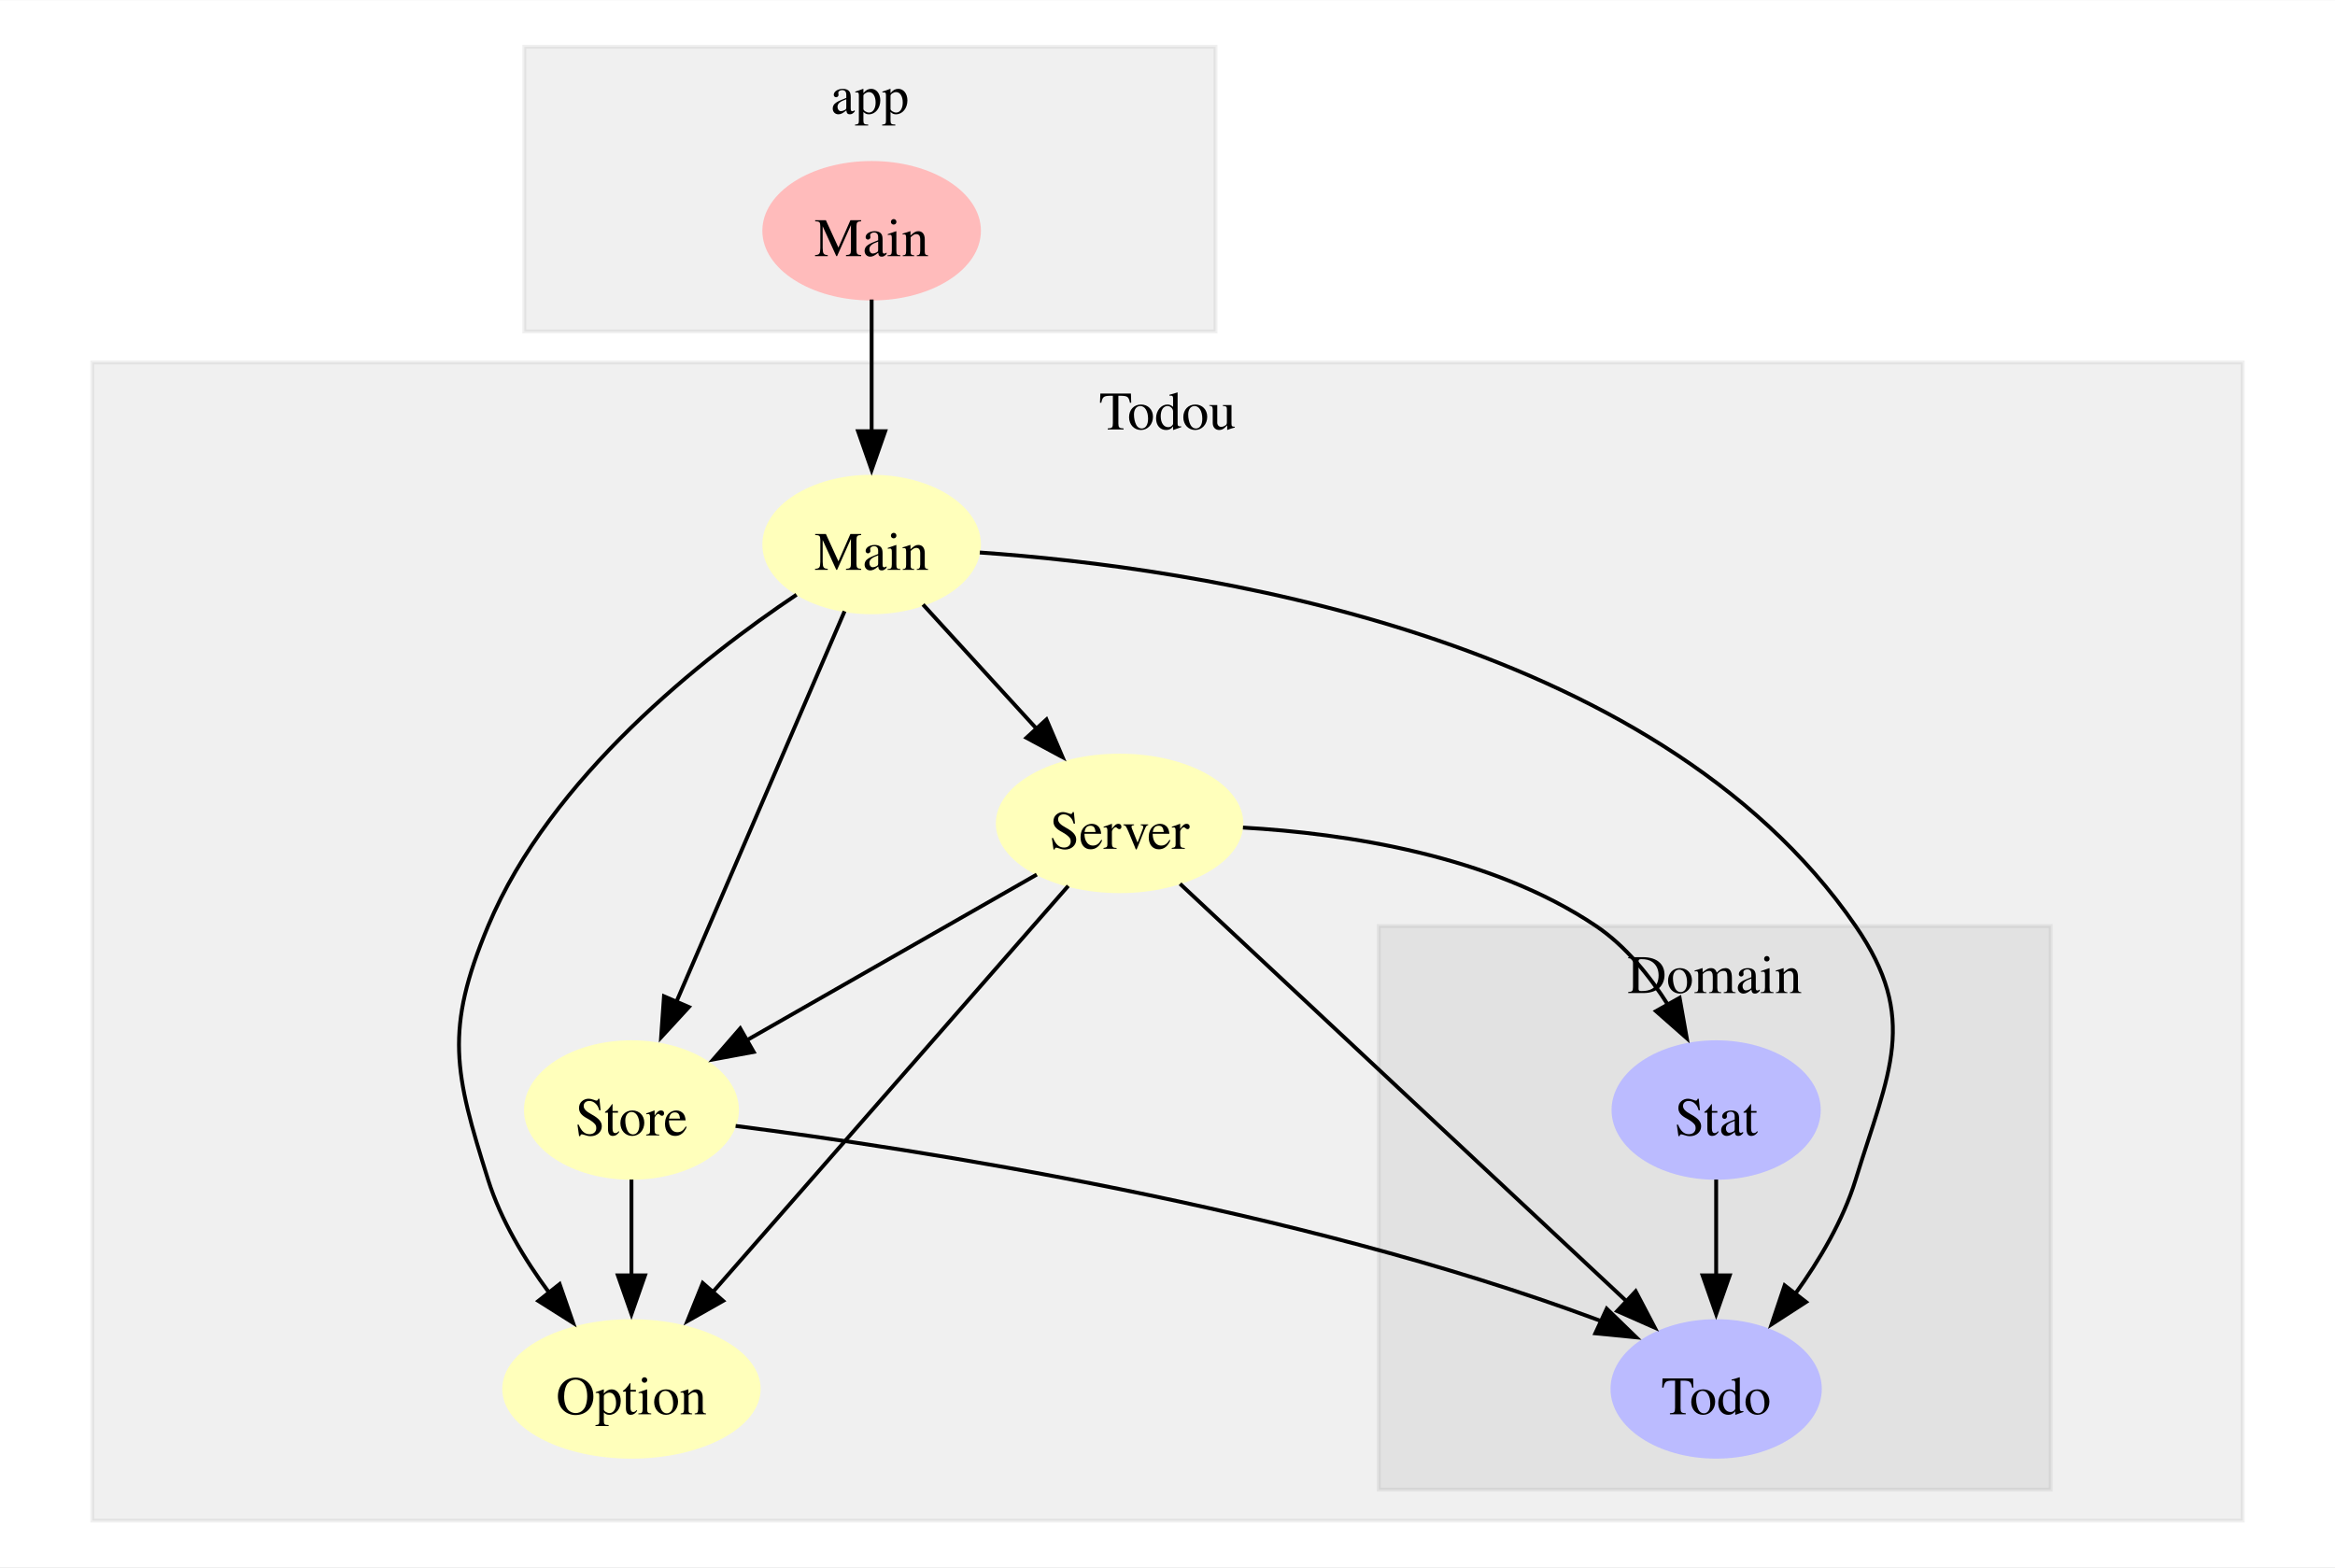
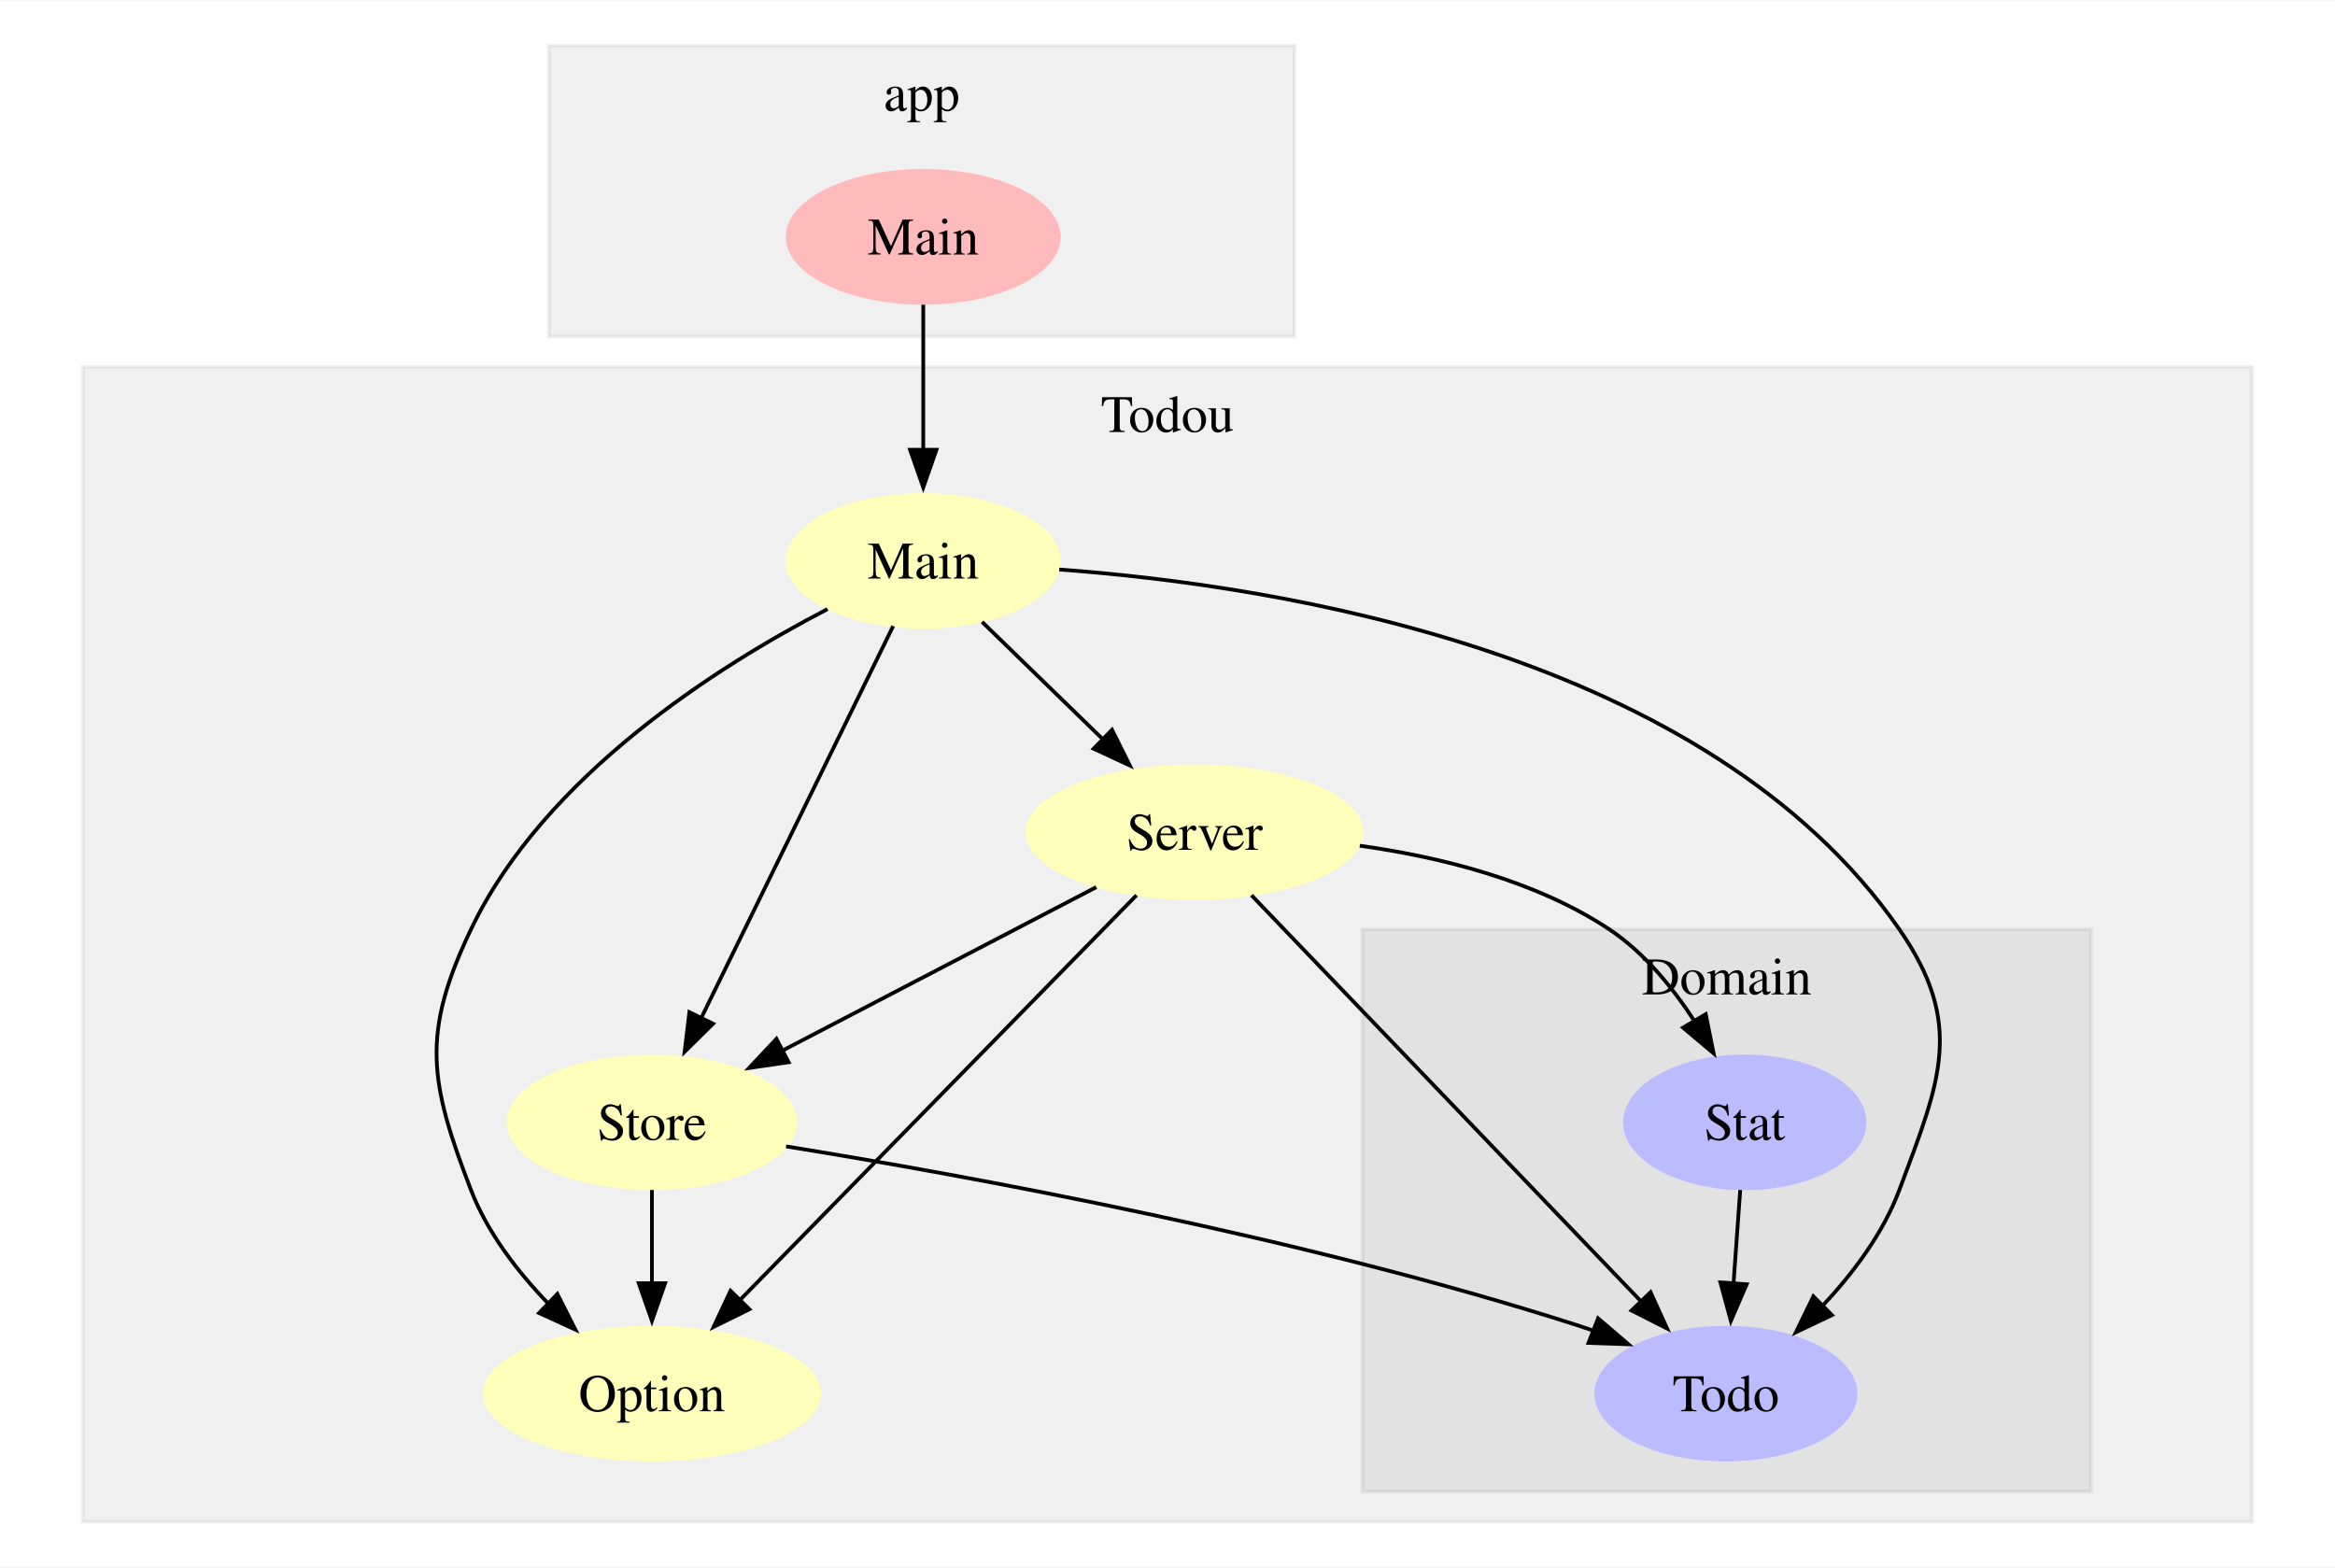
- <svg xmlns="http://www.w3.org/2000/svg" width="429pt" height="288pt" viewBox="0.00 0.00 429.15 288.00">
-   <g id="graph0" class="graph" transform="scale(0.71199 0.71199) rotate(0) translate(4 400.5)">
-     <polygon fill="white" stroke="none" points="-4,4 -4,-400.5 598.75,-400.5 598.75,4 -4,4" />
+ <svg xmlns="http://www.w3.org/2000/svg" width="429pt" height="288pt" viewBox="0.00 0.00 429.23 288.00">
+   <g id="graph0" class="graph" transform="scale(0.692724 0.692724) rotate(0) translate(4 411.75)">
+     <polygon fill="white" stroke="none" points="-4,4 -4,-411.75 615.62,-411.75 615.62,4 -4,4" />
    <g id="clust1" class="cluster">
-       <polygon fill="#000000" fill-opacity="0.059" stroke="#000000" stroke-opacity="0.059" points="19.82,-8 19.82,-307 574.92,-307 574.92,-8 19.82,-8" />
-       <text text-anchor="middle" x="297.38" y="-289.7" font-family="Times,serif" font-size="14.00">Todou</text>
+       <polygon fill="#000000" fill-opacity="0.059" stroke="#000000" stroke-opacity="0.059" points="17.99,-8 17.99,-314.5 593.64,-314.5 593.64,-8 17.99,-8" />
+       <text text-anchor="middle" x="305.81" y="-297.2" font-family="Times,serif" font-size="14.00">Todou</text>
    </g>
    <g id="clust2" class="cluster">
-       <polygon fill="#000000" fill-opacity="0.059" stroke="#000000" stroke-opacity="0.059" points="351.89,-16 351.89,-161.5 525.36,-161.5 525.36,-16 351.89,-16" />
-       <text text-anchor="middle" x="438.63" y="-144.2" font-family="Times,serif" font-size="14.00">Domain</text>
+       <polygon fill="#000000" fill-opacity="0.059" stroke="#000000" stroke-opacity="0.059" points="357.53,-16 357.53,-165.25 550.91,-165.25 550.91,-16 357.53,-16" />
+       <text text-anchor="middle" x="454.22" y="-147.95" font-family="Times,serif" font-size="14.00">Domain</text>
    </g>
    <g id="clust3" class="cluster">
-       <polygon fill="#000000" fill-opacity="0.059" stroke="#000000" stroke-opacity="0.059" points="131.34,-315 131.34,-388.5 309.77,-388.5 309.77,-315 131.34,-315" />
-       <text text-anchor="middle" x="220.55" y="-371.2" font-family="Times,serif" font-size="14.00">app</text>
+       <polygon fill="#000000" fill-opacity="0.059" stroke="#000000" stroke-opacity="0.059" points="141.66,-322.5 141.66,-399.75 339.54,-399.75 339.54,-322.5 141.66,-322.5" />
+       <text text-anchor="middle" x="240.6" y="-382.45" font-family="Times,serif" font-size="14.00">app</text>
    </g>
    <g id="node1" class="node">
-       <ellipse fill="#ffffbb" stroke="black" stroke-width="0" cx="221" cy="-260" rx="28.21" ry="18" />
-       <text text-anchor="middle" x="221" y="-253.45" font-family="Times,serif" font-size="14.00">Main</text>
+       <ellipse fill="#ffffbb" stroke="black" stroke-width="0" cx="241" cy="-263" rx="36.48" ry="18" />
+       <text text-anchor="middle" x="241" y="-258.32" font-family="Times,serif" font-size="14.00">Main</text>
    </g>
    <g id="node2" class="node">
-       <ellipse fill="#ffffbb" stroke="black" stroke-width="0" cx="159" cy="-42" rx="33.35" ry="18" />
-       <text text-anchor="middle" x="159" y="-35.45" font-family="Times,serif" font-size="14.00">Option</text>
+       <ellipse fill="#ffffbb" stroke="black" stroke-width="0" cx="169" cy="-42" rx="44.89" ry="18" />
+       <text text-anchor="middle" x="169" y="-37.33" font-family="Times,serif" font-size="14.00">Option</text>
    </g>
    <g id="edge3" class="edge">
-       <path fill="none" stroke="black" d="M201.61,-247.04C177.66,-230.99 138.12,-200 122,-161.5 110.76,-134.65 113.27,-123.77 122,-96 125.28,-85.58 131.41,-75.42 137.76,-66.83" />
-       <polygon fill="black" stroke="black" points="140.46,-69.06 143.93,-59.05 134.97,-64.71 140.46,-69.06" />
+       <path fill="none" stroke="black" d="M215.6,-250.21C186.56,-235.15 140.51,-206.05 121,-165.25 107.72,-137.48 109.93,-124.72 121,-96 125.35,-84.71 133.35,-74.33 141.59,-65.8" />
+       <polygon fill="black" stroke="black" points="143.9,-68.44 148.69,-58.98 139.05,-63.39 143.9,-68.44" />
    </g>
    <g id="node3" class="node">
-       <ellipse fill="#ffffbb" stroke="black" stroke-width="0" cx="285" cy="-188" rx="31.95" ry="18" />
-       <text text-anchor="middle" x="285" y="-181.45" font-family="Times,serif" font-size="14.00">Server</text>
+       <ellipse fill="#ffffbb" stroke="black" stroke-width="0" cx="313" cy="-191" rx="44.89" ry="18" />
+       <text text-anchor="middle" x="313" y="-186.32" font-family="Times,serif" font-size="14.00">Server</text>
    </g>
    <g id="edge4" class="edge">
-       <path fill="none" stroke="black" d="M234.26,-244.5C242.73,-235.24 253.9,-223.02 263.6,-212.41" />
-       <polygon fill="black" stroke="black" points="266.13,-214.83 270.29,-205.09 260.96,-210.1 266.13,-214.83" />
+       <path fill="none" stroke="black" d="M256.62,-246.81C266.02,-237.67 278.18,-225.85 288.8,-215.52" />
+       <polygon fill="black" stroke="black" points="291.09,-218.18 295.82,-208.7 286.21,-213.16 291.09,-218.18" />
    </g>
    <g id="node4" class="node">
-       <ellipse fill="#ffffbb" stroke="black" stroke-width="0" cx="159" cy="-114" rx="27.74" ry="18" />
-       <text text-anchor="middle" x="159" y="-107.45" font-family="Times,serif" font-size="14.00">Store</text>
+       <ellipse fill="#ffffbb" stroke="black" stroke-width="0" cx="169" cy="-114" rx="38.58" ry="18" />
+       <text text-anchor="middle" x="169" y="-109.33" font-family="Times,serif" font-size="14.00">Store</text>
    </g>
    <g id="edge5" class="edge">
-       <path fill="none" stroke="black" d="M214.01,-242.76C203.45,-218.24 183.32,-171.48 170.56,-141.84" />
-       <polygon fill="black" stroke="black" points="173.83,-140.59 166.66,-132.79 167.4,-143.36 173.83,-140.59" />
+       <path fill="none" stroke="black" d="M233.02,-245.71C220.69,-220.54 196.9,-171.96 182.05,-141.63" />
+       <polygon fill="black" stroke="black" points="185.22,-140.17 177.68,-132.73 178.94,-143.25 185.22,-140.17" />
    </g>
    <g id="node6" class="node">
-       <ellipse fill="#bbbbff" stroke="black" stroke-width="0" cx="439" cy="-42" rx="27.27" ry="18" />
-       <text text-anchor="middle" x="439" y="-35.45" font-family="Times,serif" font-size="14.00">Todo</text>
+       <ellipse fill="#bbbbff" stroke="black" stroke-width="0" cx="454" cy="-42" rx="34.9" ry="18" />
+       <text text-anchor="middle" x="454" y="-37.33" font-family="Times,serif" font-size="14.00">Todo</text>
    </g>
    <g id="edge2" class="edge">
-       <path fill="none" stroke="black" d="M248.92,-257.93C303.38,-254.16 422.96,-237.21 475,-161.5 491.49,-137.51 483.56,-123.83 475,-96 471.77,-85.49 465.67,-75.2 459.4,-66.52" />
-       <polygon fill="black" stroke="black" points="462.21,-64.44 453.31,-58.68 456.68,-68.73 462.21,-64.44" />
+       <path fill="none" stroke="black" d="M277.09,-260.71C335.44,-256.44 449.1,-238.6 500,-165.25 517.55,-139.96 510.77,-124.83 500,-96 495.72,-84.53 487.71,-73.9 479.56,-65.21" />
+       <polygon fill="black" stroke="black" points="482.13,-62.84 472.57,-58.28 477.2,-67.81 482.13,-62.84" />
    </g>
    <g id="edge8" class="edge">
-       <path fill="none" stroke="black" d="M271.75,-171.86C249.88,-146.86 206.04,-96.76 179.94,-66.93" />
-       <polygon fill="black" stroke="black" points="182.66,-64.73 173.44,-59.51 177.4,-69.34 182.66,-64.73" />
+       <path fill="none" stroke="black" d="M297.59,-174.27C272.26,-148.41 221.67,-96.77 192.06,-66.54" />
+       <polygon fill="black" stroke="black" points="194.86,-64.39 185.36,-59.7 189.86,-69.29 194.86,-64.39" />
    </g>
    <g id="edge9" class="edge">
-       <path fill="none" stroke="black" d="M263.63,-174.79C243.05,-163.03 211.74,-145.14 188.73,-131.99" />
-       <polygon fill="black" stroke="black" points="190.55,-129 180.13,-127.07 187.08,-135.07 190.55,-129" />
+       <path fill="none" stroke="black" d="M286.92,-176.42C263.56,-164.25 229.12,-146.31 203.49,-132.96" />
+       <polygon fill="black" stroke="black" points="205.27,-129.95 194.79,-128.43 202.04,-136.15 205.27,-129.95" />
    </g>
    <g id="node5" class="node">
-       <ellipse fill="#bbbbff" stroke="black" stroke-width="0" cx="439" cy="-114" rx="27" ry="18" />
-       <text text-anchor="middle" x="439" y="-107.45" font-family="Times,serif" font-size="14.00">Stat</text>
+       <ellipse fill="#bbbbff" stroke="black" stroke-width="0" cx="459" cy="-114" rx="32.27" ry="18" />
+       <text text-anchor="middle" x="459" y="-109.33" font-family="Times,serif" font-size="14.00">Stat</text>
    </g>
    <g id="edge6" class="edge">
-       <path fill="none" stroke="black" d="M316.85,-186.92C343.32,-185.41 380.88,-179.8 408,-161.5 415.61,-156.37 421.82,-148.68 426.64,-141.03" />
-       <polygon fill="black" stroke="black" points="429.57,-142.96 431.42,-132.53 423.47,-139.53 429.57,-142.96" />
+       <path fill="none" stroke="black" d="M356.84,-187.41C378.24,-184.42 403.5,-178.17 423,-165.25 432.23,-159.13 439.87,-149.79 445.7,-140.8" />
+       <polygon fill="black" stroke="black" points="448.64,-142.7 450.73,-132.31 442.62,-139.13 448.64,-142.7" />
    </g>
    <g id="edge7" class="edge">
-       <path fill="none" stroke="black" d="M300.61,-172.4C327.87,-146.91 384.26,-94.19 416,-64.51" />
-       <polygon fill="black" stroke="black" points="418.23,-67.21 423.15,-57.82 413.45,-62.1 418.23,-67.21" />
+       <path fill="none" stroke="black" d="M328.09,-174.27C352.92,-148.38 402.52,-96.67 431.5,-66.45" />
+       <polygon fill="black" stroke="black" points="434,-68.91 438.39,-59.27 428.95,-64.06 434,-68.91" />
    </g>
    <g id="edge11" class="edge">
-       <path fill="none" stroke="black" d="M159,-96.05C159,-88.57 159,-79.58 159,-71.14" />
-       <polygon fill="black" stroke="black" points="162.5,-71.3 159,-61.3 155.5,-71.3 162.5,-71.3" />
+       <path fill="none" stroke="black" d="M169,-96.05C169,-88.57 169,-79.58 169,-71.14" />
+       <polygon fill="black" stroke="black" points="172.5,-71.3 169,-61.3 165.5,-71.3 172.5,-71.3" />
    </g>
    <g id="edge10" class="edge">
-       <path fill="none" stroke="black" d="M185.89,-109.89C232.33,-103.95 330.11,-88.93 408,-60 408.49,-59.82 408.98,-59.63 409.47,-59.44" />
-       <polygon fill="black" stroke="black" points="410.75,-62.7 418.36,-55.32 407.81,-56.35 410.75,-62.7" />
+       <path fill="none" stroke="black" d="M204.61,-107.61C252.98,-99.79 341.81,-83.58 415,-60 416.34,-59.57 417.71,-59.1 419.07,-58.62" />
+       <polygon fill="black" stroke="black" points="420.07,-61.99 428.12,-55.1 417.53,-55.46 420.07,-61.99" />
    </g>
    <g id="edge1" class="edge">
-       <path fill="none" stroke="black" d="M439,-96.05C439,-88.57 439,-79.58 439,-71.14" />
-       <polygon fill="black" stroke="black" points="442.5,-71.3 439,-61.3 435.5,-71.3 442.5,-71.3" />
+       <path fill="none" stroke="black" d="M457.79,-96.05C457.26,-88.57 456.61,-79.58 456.01,-71.14" />
+       <polygon fill="black" stroke="black" points="459.51,-71.02 455.31,-61.3 452.53,-71.52 459.51,-71.02" />
    </g>
    <g id="node7" class="node">
-       <ellipse fill="#ffbbbb" stroke="black" stroke-width="0" cx="221" cy="-341" rx="28.21" ry="18" />
-       <text text-anchor="middle" x="221" y="-334.45" font-family="Times,serif" font-size="14.00">Main</text>
+       <ellipse fill="#ffbbbb" stroke="black" stroke-width="0" cx="241" cy="-349" rx="36.48" ry="18" />
+       <text text-anchor="middle" x="241" y="-344.32" font-family="Times,serif" font-size="14.00">Main</text>
    </g>
    <g id="edge12" class="edge">
-       <path fill="none" stroke="black" d="M221,-323.25C221,-313.3 221,-300.42 221,-288.97" />
-       <polygon fill="black" stroke="black" points="224.5,-289.24 221,-279.24 217.5,-289.24 224.5,-289.24" />
+       <path fill="none" stroke="black" d="M241,-331C241,-319.84 241,-304.98 241,-292.09" />
+       <polygon fill="black" stroke="black" points="244.5,-292.49 241,-282.49 237.5,-292.49 244.5,-292.49" />
    </g>
  </g>
</svg>
